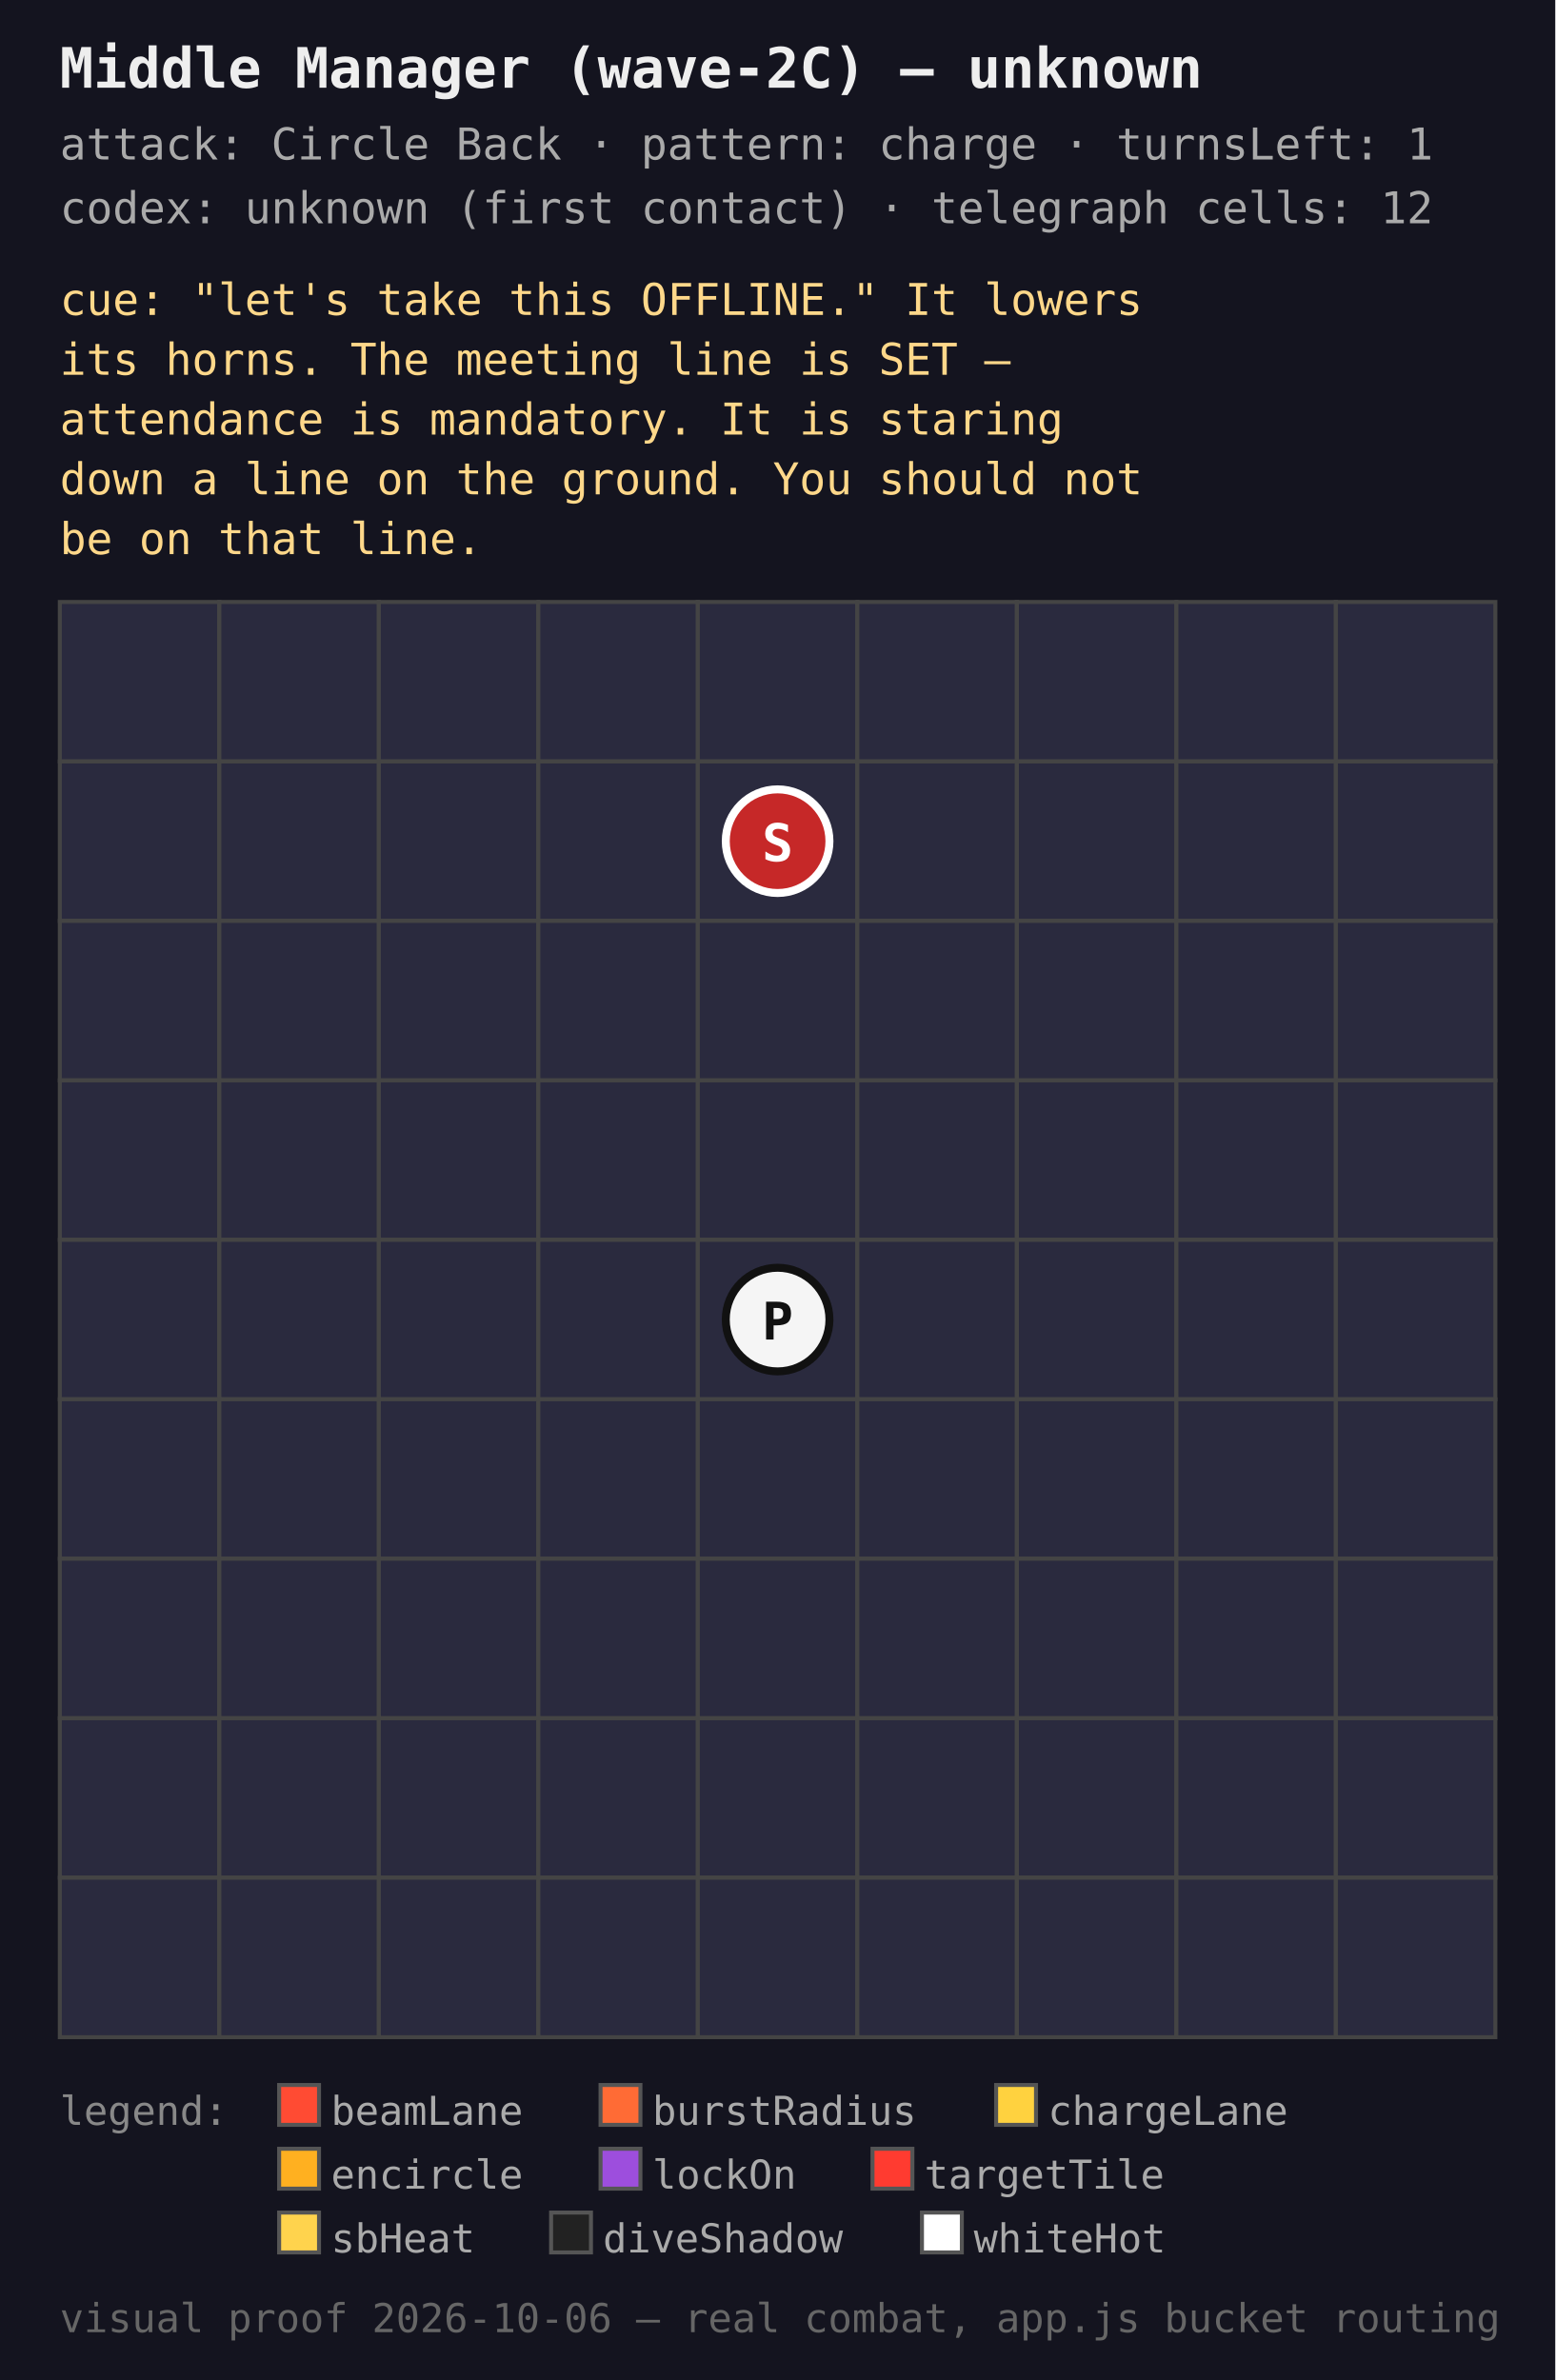
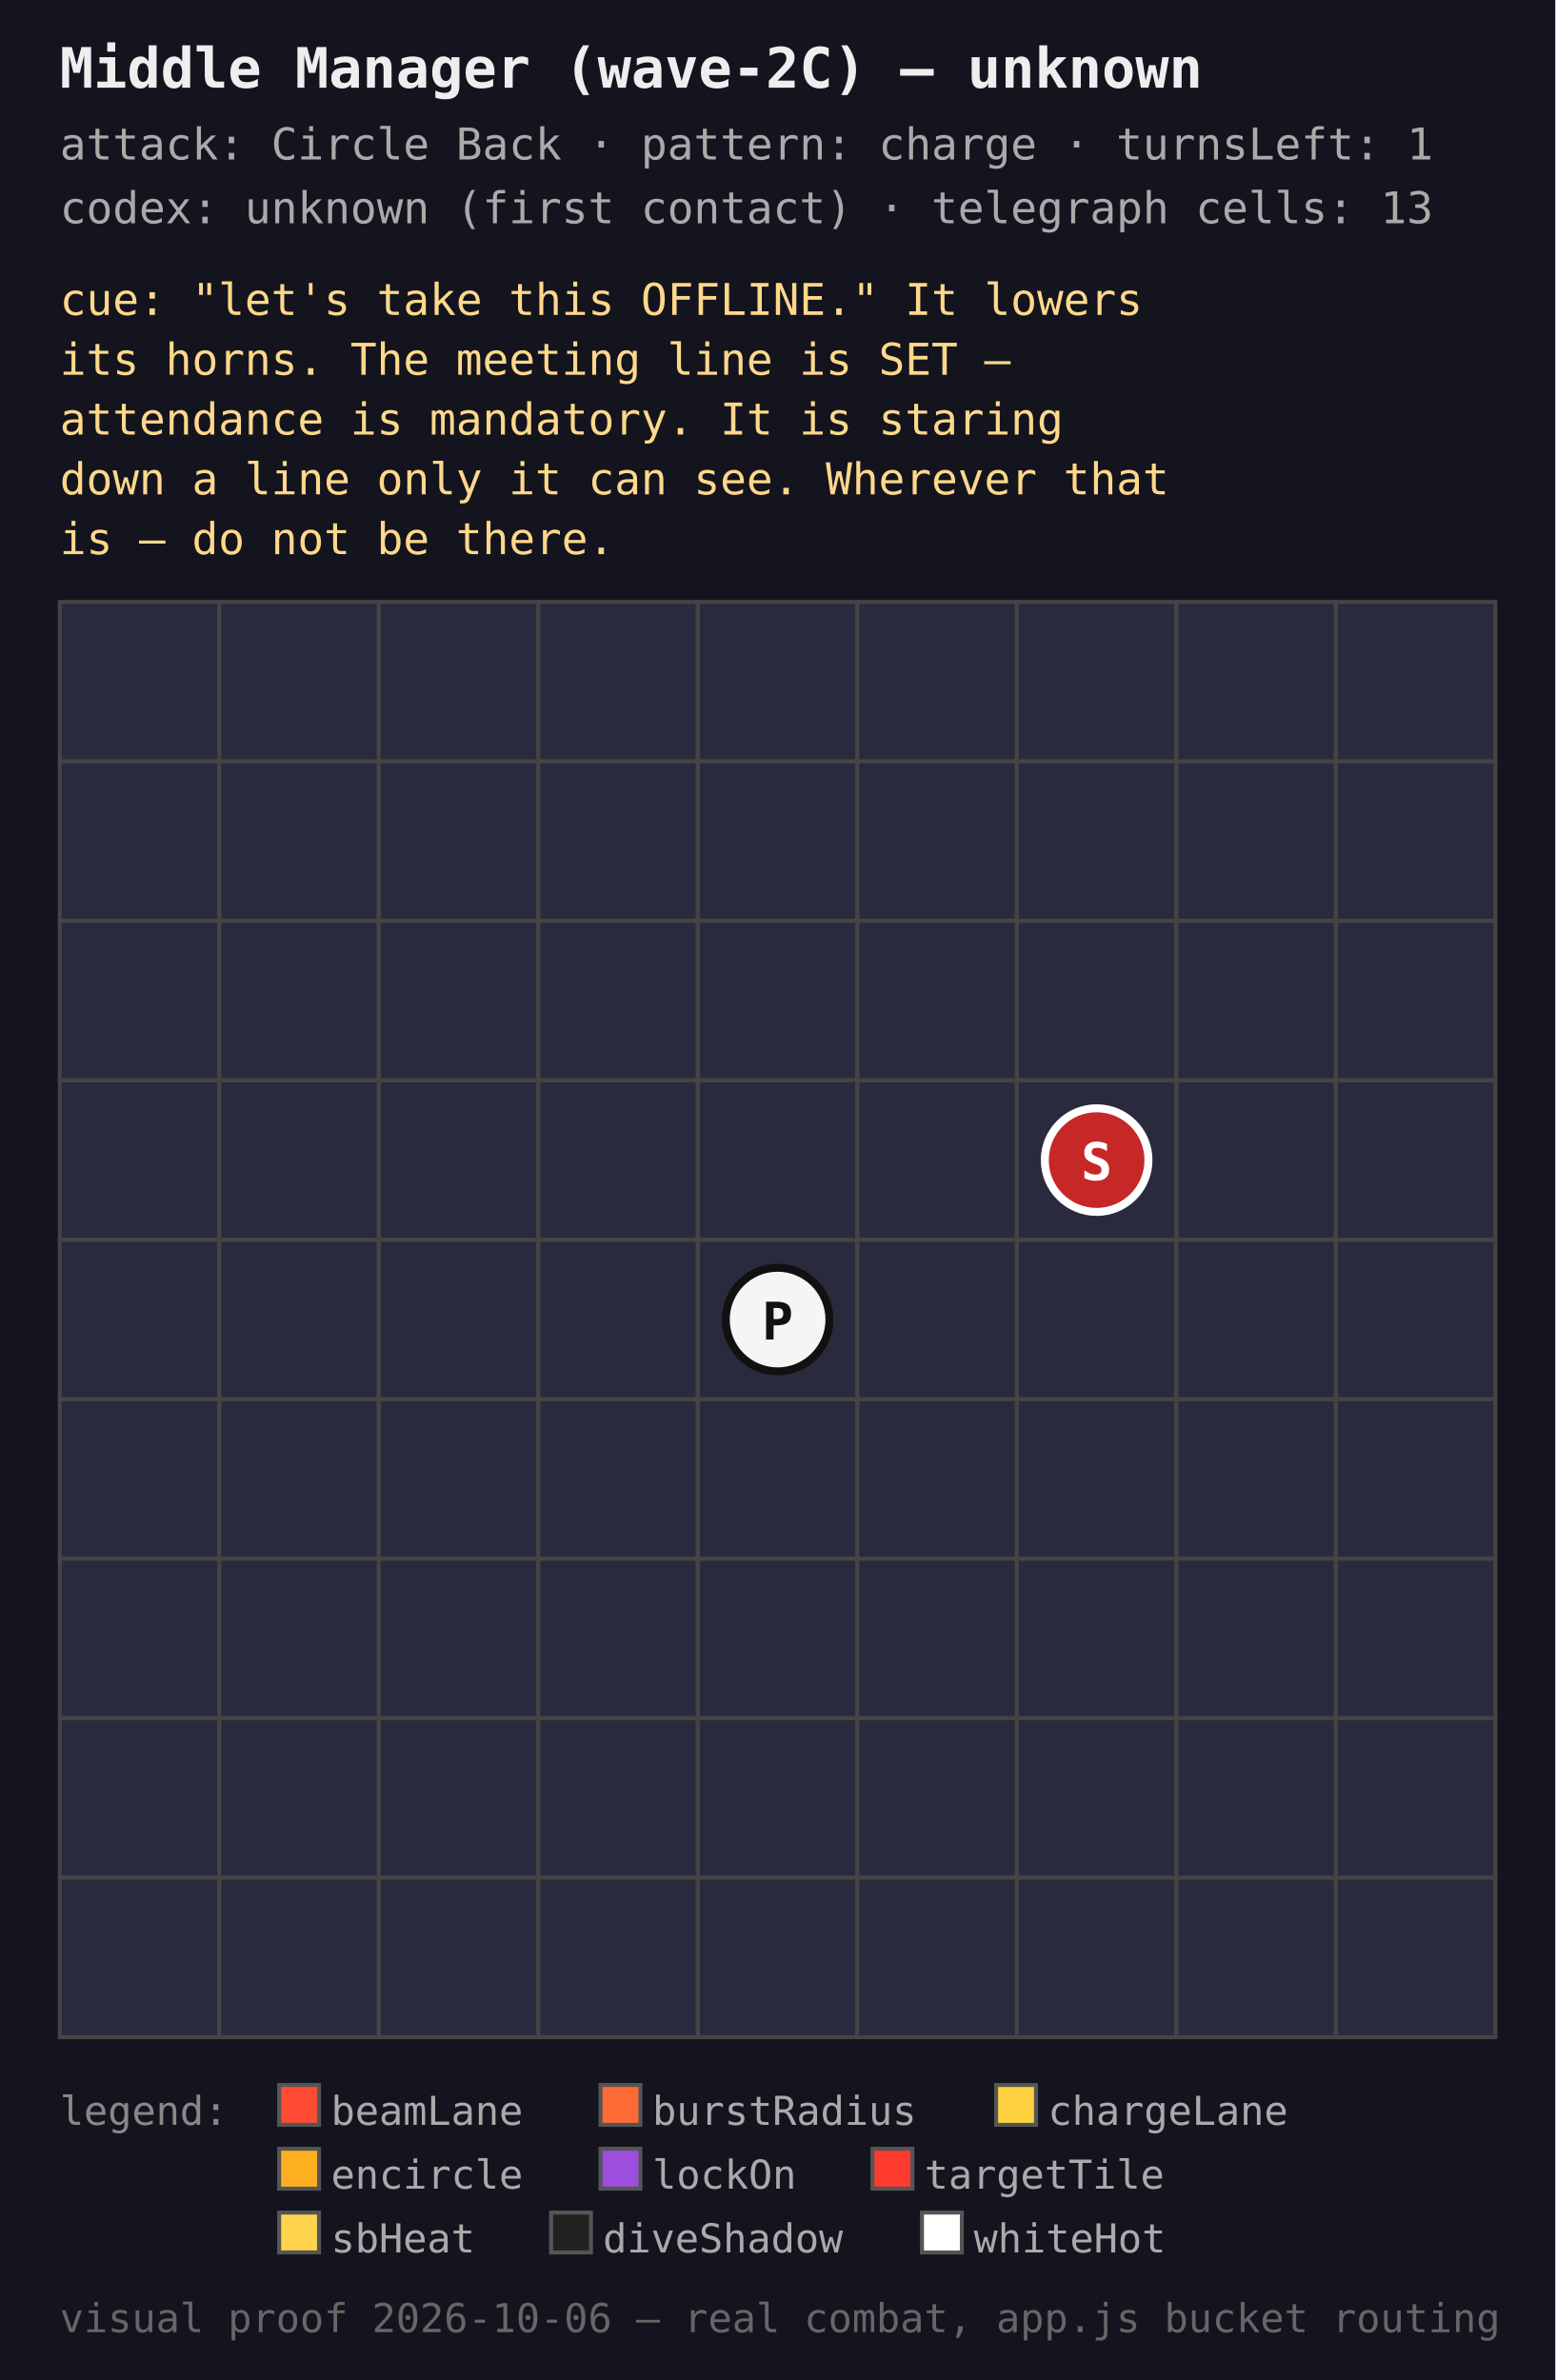
<svg xmlns="http://www.w3.org/2000/svg" width="390" height="597" font-family="monospace">
  <rect width="390" height="597" fill="#14141f" />
  <text x="15" y="22" fill="#eee" font-size="14" font-weight="bold">Middle Manager (wave-2C) — unknown</text>
  <text x="15" y="40" fill="#aaa" font-size="11">attack: Circle Back · pattern: charge · turnsLeft: 1</text>
-   <text x="15" y="56" fill="#aaa" font-size="11">codex: unknown (first contact) · telegraph cells: 12</text>
+   <text x="15" y="56" fill="#aaa" font-size="11">codex: unknown (first contact) · telegraph cells: 13</text>
  <text x="15" y="79" fill="#ffd88a" font-size="11">cue: "let's take this OFFLINE." It lowers</text>
  <text x="15" y="94" fill="#ffd88a" font-size="11">its horns. The meeting line is SET —</text>
  <text x="15" y="109" fill="#ffd88a" font-size="11">attendance is mandatory. It is staring</text>
-   <text x="15" y="124" fill="#ffd88a" font-size="11">down a line on the ground. You should not</text>
-   <text x="15" y="139" fill="#ffd88a" font-size="11">be on that line.</text>
+   <text x="15" y="124" fill="#ffd88a" font-size="11">down a line only it can see. Wherever that</text>
+   <text x="15" y="139" fill="#ffd88a" font-size="11">is — do not be there.</text>
  <rect x="15" y="151" width="40" height="40" fill="#2a2a3e" stroke="#444" stroke-width="1" />
  <rect x="55" y="151" width="40" height="40" fill="#2a2a3e" stroke="#444" stroke-width="1" />
  <rect x="95" y="151" width="40" height="40" fill="#2a2a3e" stroke="#444" stroke-width="1" />
  <rect x="135" y="151" width="40" height="40" fill="#2a2a3e" stroke="#444" stroke-width="1" />
  <rect x="175" y="151" width="40" height="40" fill="#2a2a3e" stroke="#444" stroke-width="1" />
  <rect x="215" y="151" width="40" height="40" fill="#2a2a3e" stroke="#444" stroke-width="1" />
  <rect x="255" y="151" width="40" height="40" fill="#2a2a3e" stroke="#444" stroke-width="1" />
  <rect x="295" y="151" width="40" height="40" fill="#2a2a3e" stroke="#444" stroke-width="1" />
  <rect x="335" y="151" width="40" height="40" fill="#2a2a3e" stroke="#444" stroke-width="1" />
  <rect x="15" y="191" width="40" height="40" fill="#2a2a3e" stroke="#444" stroke-width="1" />
  <rect x="55" y="191" width="40" height="40" fill="#2a2a3e" stroke="#444" stroke-width="1" />
  <rect x="95" y="191" width="40" height="40" fill="#2a2a3e" stroke="#444" stroke-width="1" />
  <rect x="135" y="191" width="40" height="40" fill="#2a2a3e" stroke="#444" stroke-width="1" />
  <rect x="175" y="191" width="40" height="40" fill="#2a2a3e" stroke="#444" stroke-width="1" />
-   <circle cx="195" cy="211" r="13" fill="#c62828" stroke="#fff" stroke-width="2" />
-   <text x="195" y="216" text-anchor="middle" font-size="13" font-weight="bold" fill="#fff">S</text>
  <rect x="215" y="191" width="40" height="40" fill="#2a2a3e" stroke="#444" stroke-width="1" />
  <rect x="255" y="191" width="40" height="40" fill="#2a2a3e" stroke="#444" stroke-width="1" />
  <rect x="295" y="191" width="40" height="40" fill="#2a2a3e" stroke="#444" stroke-width="1" />
  <rect x="335" y="191" width="40" height="40" fill="#2a2a3e" stroke="#444" stroke-width="1" />
  <rect x="15" y="231" width="40" height="40" fill="#2a2a3e" stroke="#444" stroke-width="1" />
  <rect x="55" y="231" width="40" height="40" fill="#2a2a3e" stroke="#444" stroke-width="1" />
  <rect x="95" y="231" width="40" height="40" fill="#2a2a3e" stroke="#444" stroke-width="1" />
  <rect x="135" y="231" width="40" height="40" fill="#2a2a3e" stroke="#444" stroke-width="1" />
  <rect x="175" y="231" width="40" height="40" fill="#2a2a3e" stroke="#444" stroke-width="1" />
  <rect x="215" y="231" width="40" height="40" fill="#2a2a3e" stroke="#444" stroke-width="1" />
  <rect x="255" y="231" width="40" height="40" fill="#2a2a3e" stroke="#444" stroke-width="1" />
  <rect x="295" y="231" width="40" height="40" fill="#2a2a3e" stroke="#444" stroke-width="1" />
  <rect x="335" y="231" width="40" height="40" fill="#2a2a3e" stroke="#444" stroke-width="1" />
  <rect x="15" y="271" width="40" height="40" fill="#2a2a3e" stroke="#444" stroke-width="1" />
  <rect x="55" y="271" width="40" height="40" fill="#2a2a3e" stroke="#444" stroke-width="1" />
  <rect x="95" y="271" width="40" height="40" fill="#2a2a3e" stroke="#444" stroke-width="1" />
  <rect x="135" y="271" width="40" height="40" fill="#2a2a3e" stroke="#444" stroke-width="1" />
  <rect x="175" y="271" width="40" height="40" fill="#2a2a3e" stroke="#444" stroke-width="1" />
  <rect x="215" y="271" width="40" height="40" fill="#2a2a3e" stroke="#444" stroke-width="1" />
  <rect x="255" y="271" width="40" height="40" fill="#2a2a3e" stroke="#444" stroke-width="1" />
+   <circle cx="275" cy="291" r="13" fill="#c62828" stroke="#fff" stroke-width="2" />
+   <text x="275" y="296" text-anchor="middle" font-size="13" font-weight="bold" fill="#fff">S</text>
  <rect x="295" y="271" width="40" height="40" fill="#2a2a3e" stroke="#444" stroke-width="1" />
  <rect x="335" y="271" width="40" height="40" fill="#2a2a3e" stroke="#444" stroke-width="1" />
  <rect x="15" y="311" width="40" height="40" fill="#2a2a3e" stroke="#444" stroke-width="1" />
  <rect x="55" y="311" width="40" height="40" fill="#2a2a3e" stroke="#444" stroke-width="1" />
  <rect x="95" y="311" width="40" height="40" fill="#2a2a3e" stroke="#444" stroke-width="1" />
  <rect x="135" y="311" width="40" height="40" fill="#2a2a3e" stroke="#444" stroke-width="1" />
  <rect x="175" y="311" width="40" height="40" fill="#2a2a3e" stroke="#444" stroke-width="1" />
  <circle cx="195" cy="331" r="13" fill="#f5f5f5" stroke="#111" stroke-width="2" />
  <text x="195" y="336" text-anchor="middle" font-size="13" font-weight="bold" fill="#111">P</text>
  <rect x="215" y="311" width="40" height="40" fill="#2a2a3e" stroke="#444" stroke-width="1" />
  <rect x="255" y="311" width="40" height="40" fill="#2a2a3e" stroke="#444" stroke-width="1" />
  <rect x="295" y="311" width="40" height="40" fill="#2a2a3e" stroke="#444" stroke-width="1" />
  <rect x="335" y="311" width="40" height="40" fill="#2a2a3e" stroke="#444" stroke-width="1" />
  <rect x="15" y="351" width="40" height="40" fill="#2a2a3e" stroke="#444" stroke-width="1" />
  <rect x="55" y="351" width="40" height="40" fill="#2a2a3e" stroke="#444" stroke-width="1" />
  <rect x="95" y="351" width="40" height="40" fill="#2a2a3e" stroke="#444" stroke-width="1" />
  <rect x="135" y="351" width="40" height="40" fill="#2a2a3e" stroke="#444" stroke-width="1" />
  <rect x="175" y="351" width="40" height="40" fill="#2a2a3e" stroke="#444" stroke-width="1" />
  <rect x="215" y="351" width="40" height="40" fill="#2a2a3e" stroke="#444" stroke-width="1" />
  <rect x="255" y="351" width="40" height="40" fill="#2a2a3e" stroke="#444" stroke-width="1" />
  <rect x="295" y="351" width="40" height="40" fill="#2a2a3e" stroke="#444" stroke-width="1" />
  <rect x="335" y="351" width="40" height="40" fill="#2a2a3e" stroke="#444" stroke-width="1" />
  <rect x="15" y="391" width="40" height="40" fill="#2a2a3e" stroke="#444" stroke-width="1" />
  <rect x="55" y="391" width="40" height="40" fill="#2a2a3e" stroke="#444" stroke-width="1" />
  <rect x="95" y="391" width="40" height="40" fill="#2a2a3e" stroke="#444" stroke-width="1" />
  <rect x="135" y="391" width="40" height="40" fill="#2a2a3e" stroke="#444" stroke-width="1" />
  <rect x="175" y="391" width="40" height="40" fill="#2a2a3e" stroke="#444" stroke-width="1" />
  <rect x="215" y="391" width="40" height="40" fill="#2a2a3e" stroke="#444" stroke-width="1" />
  <rect x="255" y="391" width="40" height="40" fill="#2a2a3e" stroke="#444" stroke-width="1" />
  <rect x="295" y="391" width="40" height="40" fill="#2a2a3e" stroke="#444" stroke-width="1" />
  <rect x="335" y="391" width="40" height="40" fill="#2a2a3e" stroke="#444" stroke-width="1" />
  <rect x="15" y="431" width="40" height="40" fill="#2a2a3e" stroke="#444" stroke-width="1" />
  <rect x="55" y="431" width="40" height="40" fill="#2a2a3e" stroke="#444" stroke-width="1" />
  <rect x="95" y="431" width="40" height="40" fill="#2a2a3e" stroke="#444" stroke-width="1" />
  <rect x="135" y="431" width="40" height="40" fill="#2a2a3e" stroke="#444" stroke-width="1" />
  <rect x="175" y="431" width="40" height="40" fill="#2a2a3e" stroke="#444" stroke-width="1" />
  <rect x="215" y="431" width="40" height="40" fill="#2a2a3e" stroke="#444" stroke-width="1" />
  <rect x="255" y="431" width="40" height="40" fill="#2a2a3e" stroke="#444" stroke-width="1" />
  <rect x="295" y="431" width="40" height="40" fill="#2a2a3e" stroke="#444" stroke-width="1" />
  <rect x="335" y="431" width="40" height="40" fill="#2a2a3e" stroke="#444" stroke-width="1" />
  <rect x="15" y="471" width="40" height="40" fill="#2a2a3e" stroke="#444" stroke-width="1" />
  <rect x="55" y="471" width="40" height="40" fill="#2a2a3e" stroke="#444" stroke-width="1" />
  <rect x="95" y="471" width="40" height="40" fill="#2a2a3e" stroke="#444" stroke-width="1" />
  <rect x="135" y="471" width="40" height="40" fill="#2a2a3e" stroke="#444" stroke-width="1" />
  <rect x="175" y="471" width="40" height="40" fill="#2a2a3e" stroke="#444" stroke-width="1" />
  <rect x="215" y="471" width="40" height="40" fill="#2a2a3e" stroke="#444" stroke-width="1" />
  <rect x="255" y="471" width="40" height="40" fill="#2a2a3e" stroke="#444" stroke-width="1" />
  <rect x="295" y="471" width="40" height="40" fill="#2a2a3e" stroke="#444" stroke-width="1" />
  <rect x="335" y="471" width="40" height="40" fill="#2a2a3e" stroke="#444" stroke-width="1" />
  <text x="15" y="533" fill="#888" font-size="10">legend:</text>
  <rect x="70" y="523" width="10" height="10" fill="#ff4b33" stroke="#555" stroke-width="1" />
  <text x="83" y="533" fill="#aaa" font-size="10">beamLane</text>
  <rect x="150.6" y="523" width="10" height="10" fill="#ff6b35" stroke="#555" stroke-width="1" />
  <text x="163.6" y="533" fill="#aaa" font-size="10">burstRadius</text>
  <rect x="249.8" y="523" width="10" height="10" fill="#ffd23f" stroke="#555" stroke-width="1" />
  <text x="262.8" y="533" fill="#aaa" font-size="10">chargeLane</text>
  <rect x="70" y="539" width="10" height="10" fill="#ffb020" stroke="#555" stroke-width="1" />
  <text x="83" y="549" fill="#aaa" font-size="10">encircle</text>
  <rect x="150.6" y="539" width="10" height="10" fill="#9d4edd" stroke="#555" stroke-width="1" />
  <text x="163.6" y="549" fill="#aaa" font-size="10">lockOn</text>
  <rect x="218.8" y="539" width="10" height="10" fill="#ff3b30" stroke="#555" stroke-width="1" />
  <text x="231.8" y="549" fill="#aaa" font-size="10">targetTile</text>
  <rect x="70" y="555" width="10" height="10" fill="#ffd34d" stroke="#555" stroke-width="1" />
  <text x="83" y="565" fill="#aaa" font-size="10">sbHeat</text>
  <rect x="138.2" y="555" width="10" height="10" fill="#222" stroke="#555" stroke-width="1" />
  <text x="151.2" y="565" fill="#aaa" font-size="10">diveShadow</text>
  <rect x="231.2" y="555" width="10" height="10" fill="#fff" stroke="#555" stroke-width="1" />
  <text x="244.2" y="565" fill="#aaa" font-size="10">whiteHot</text>
  <text x="15" y="585" fill="#666" font-size="10">visual proof 2026-10-06 — real combat, app.js bucket routing</text>
  <rect x="0" y="0" width="390" height="597" fill="none" />
</svg>
